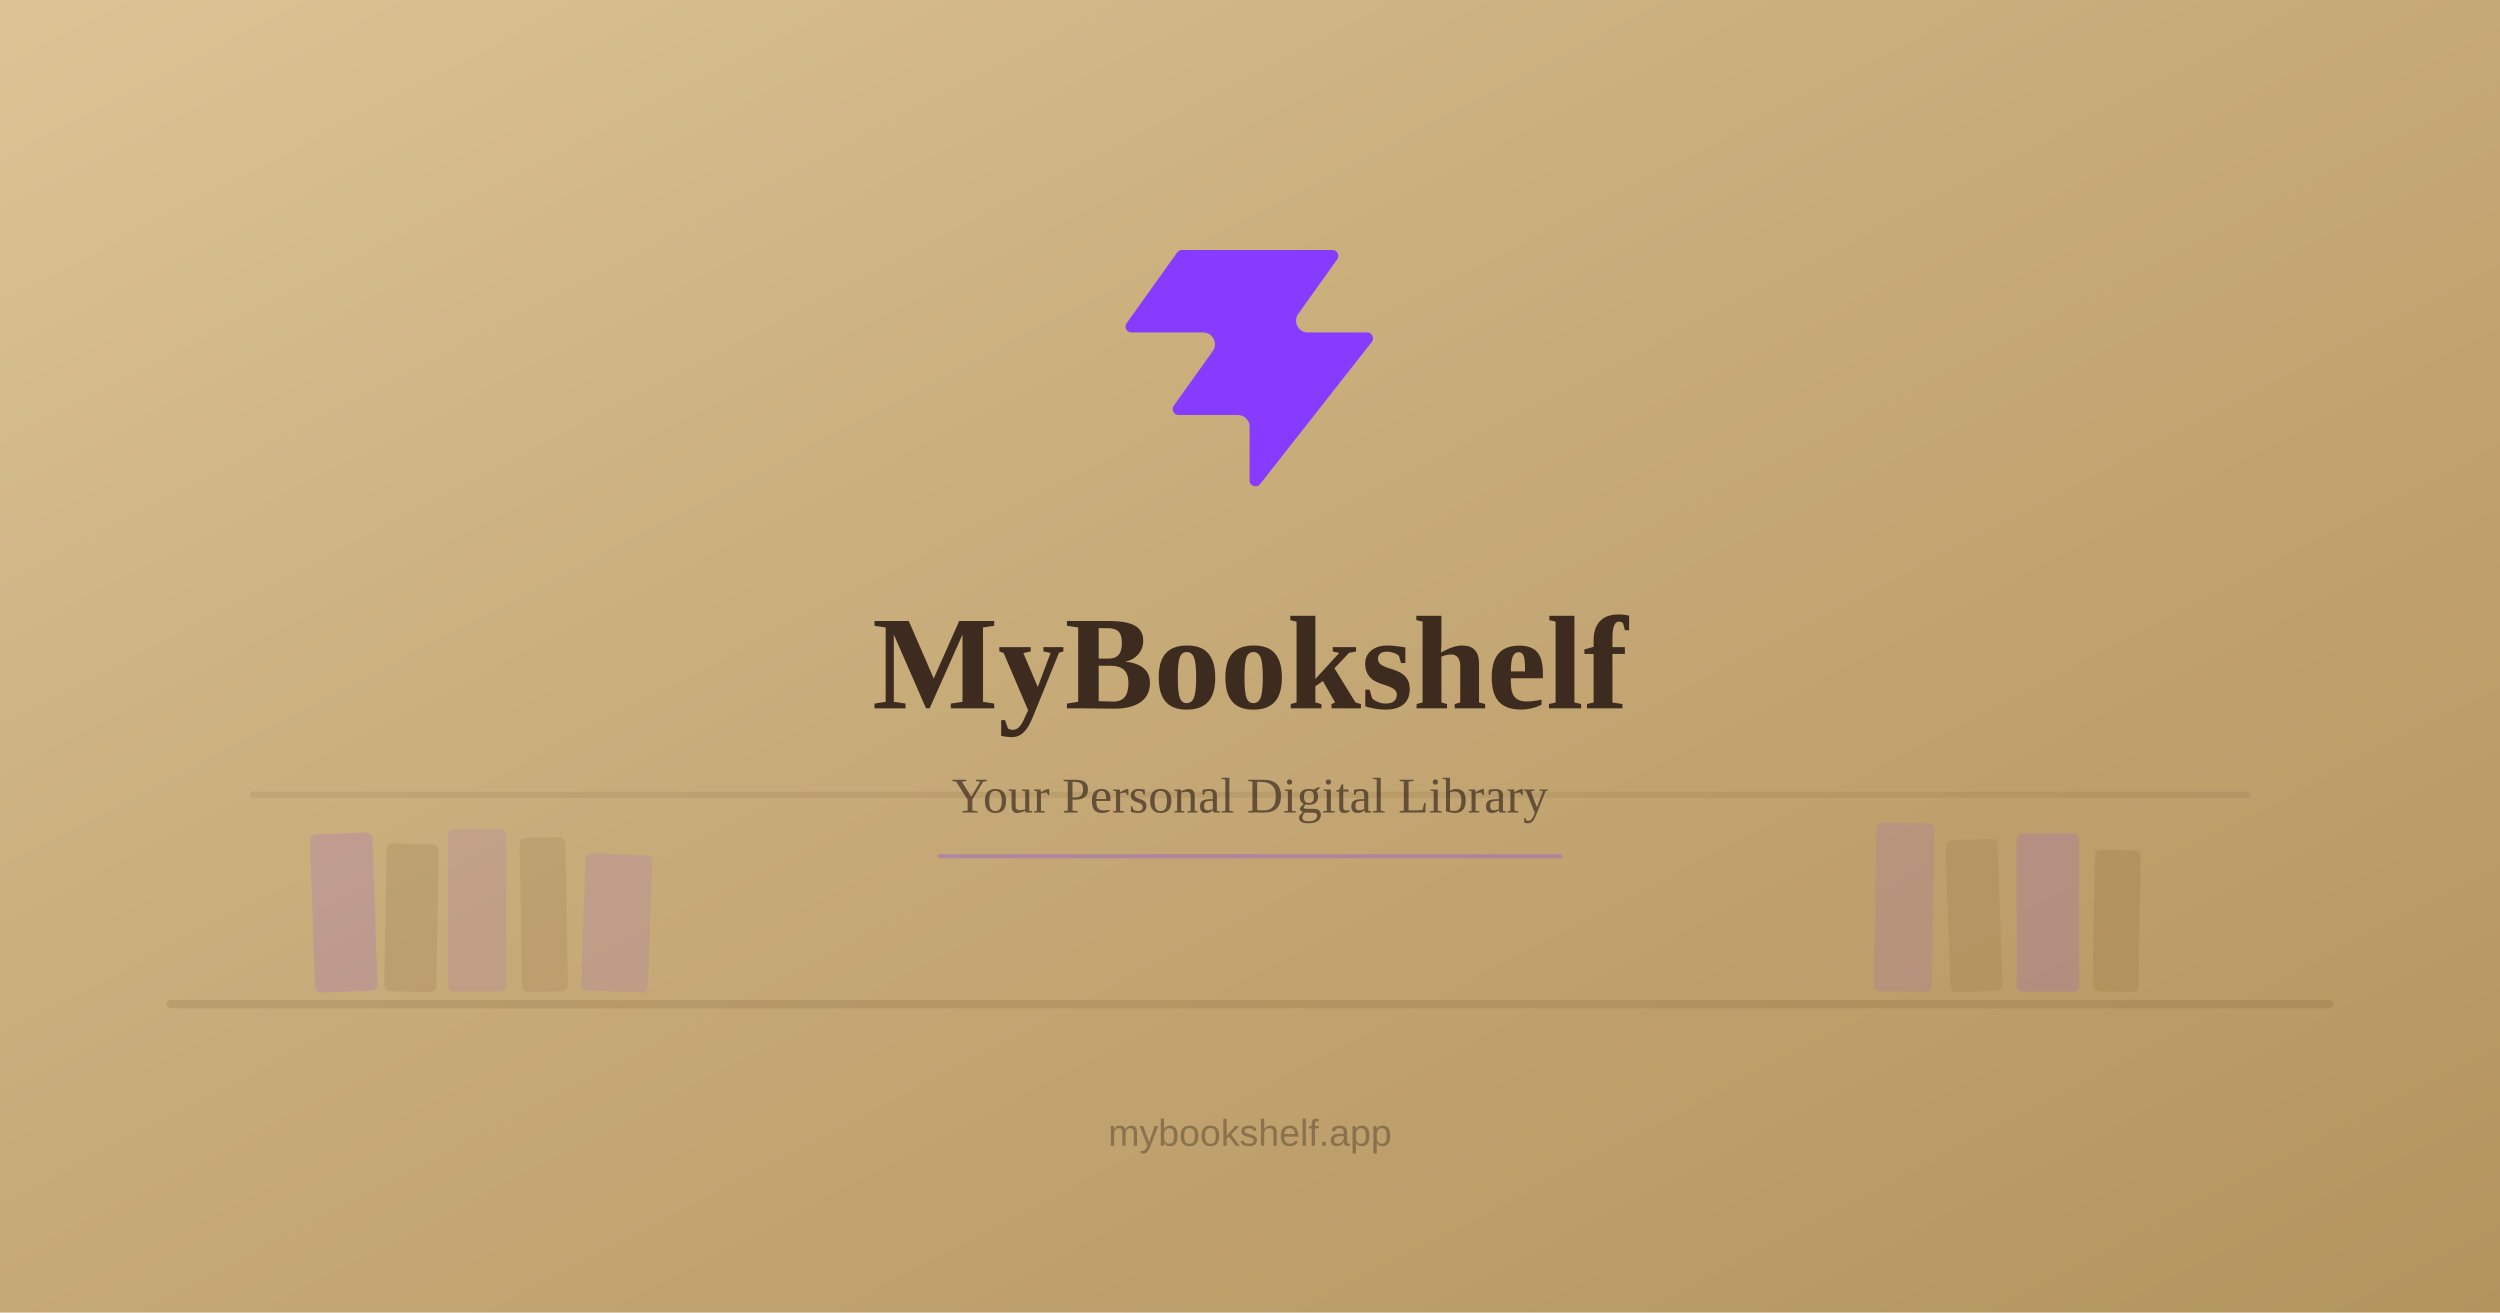
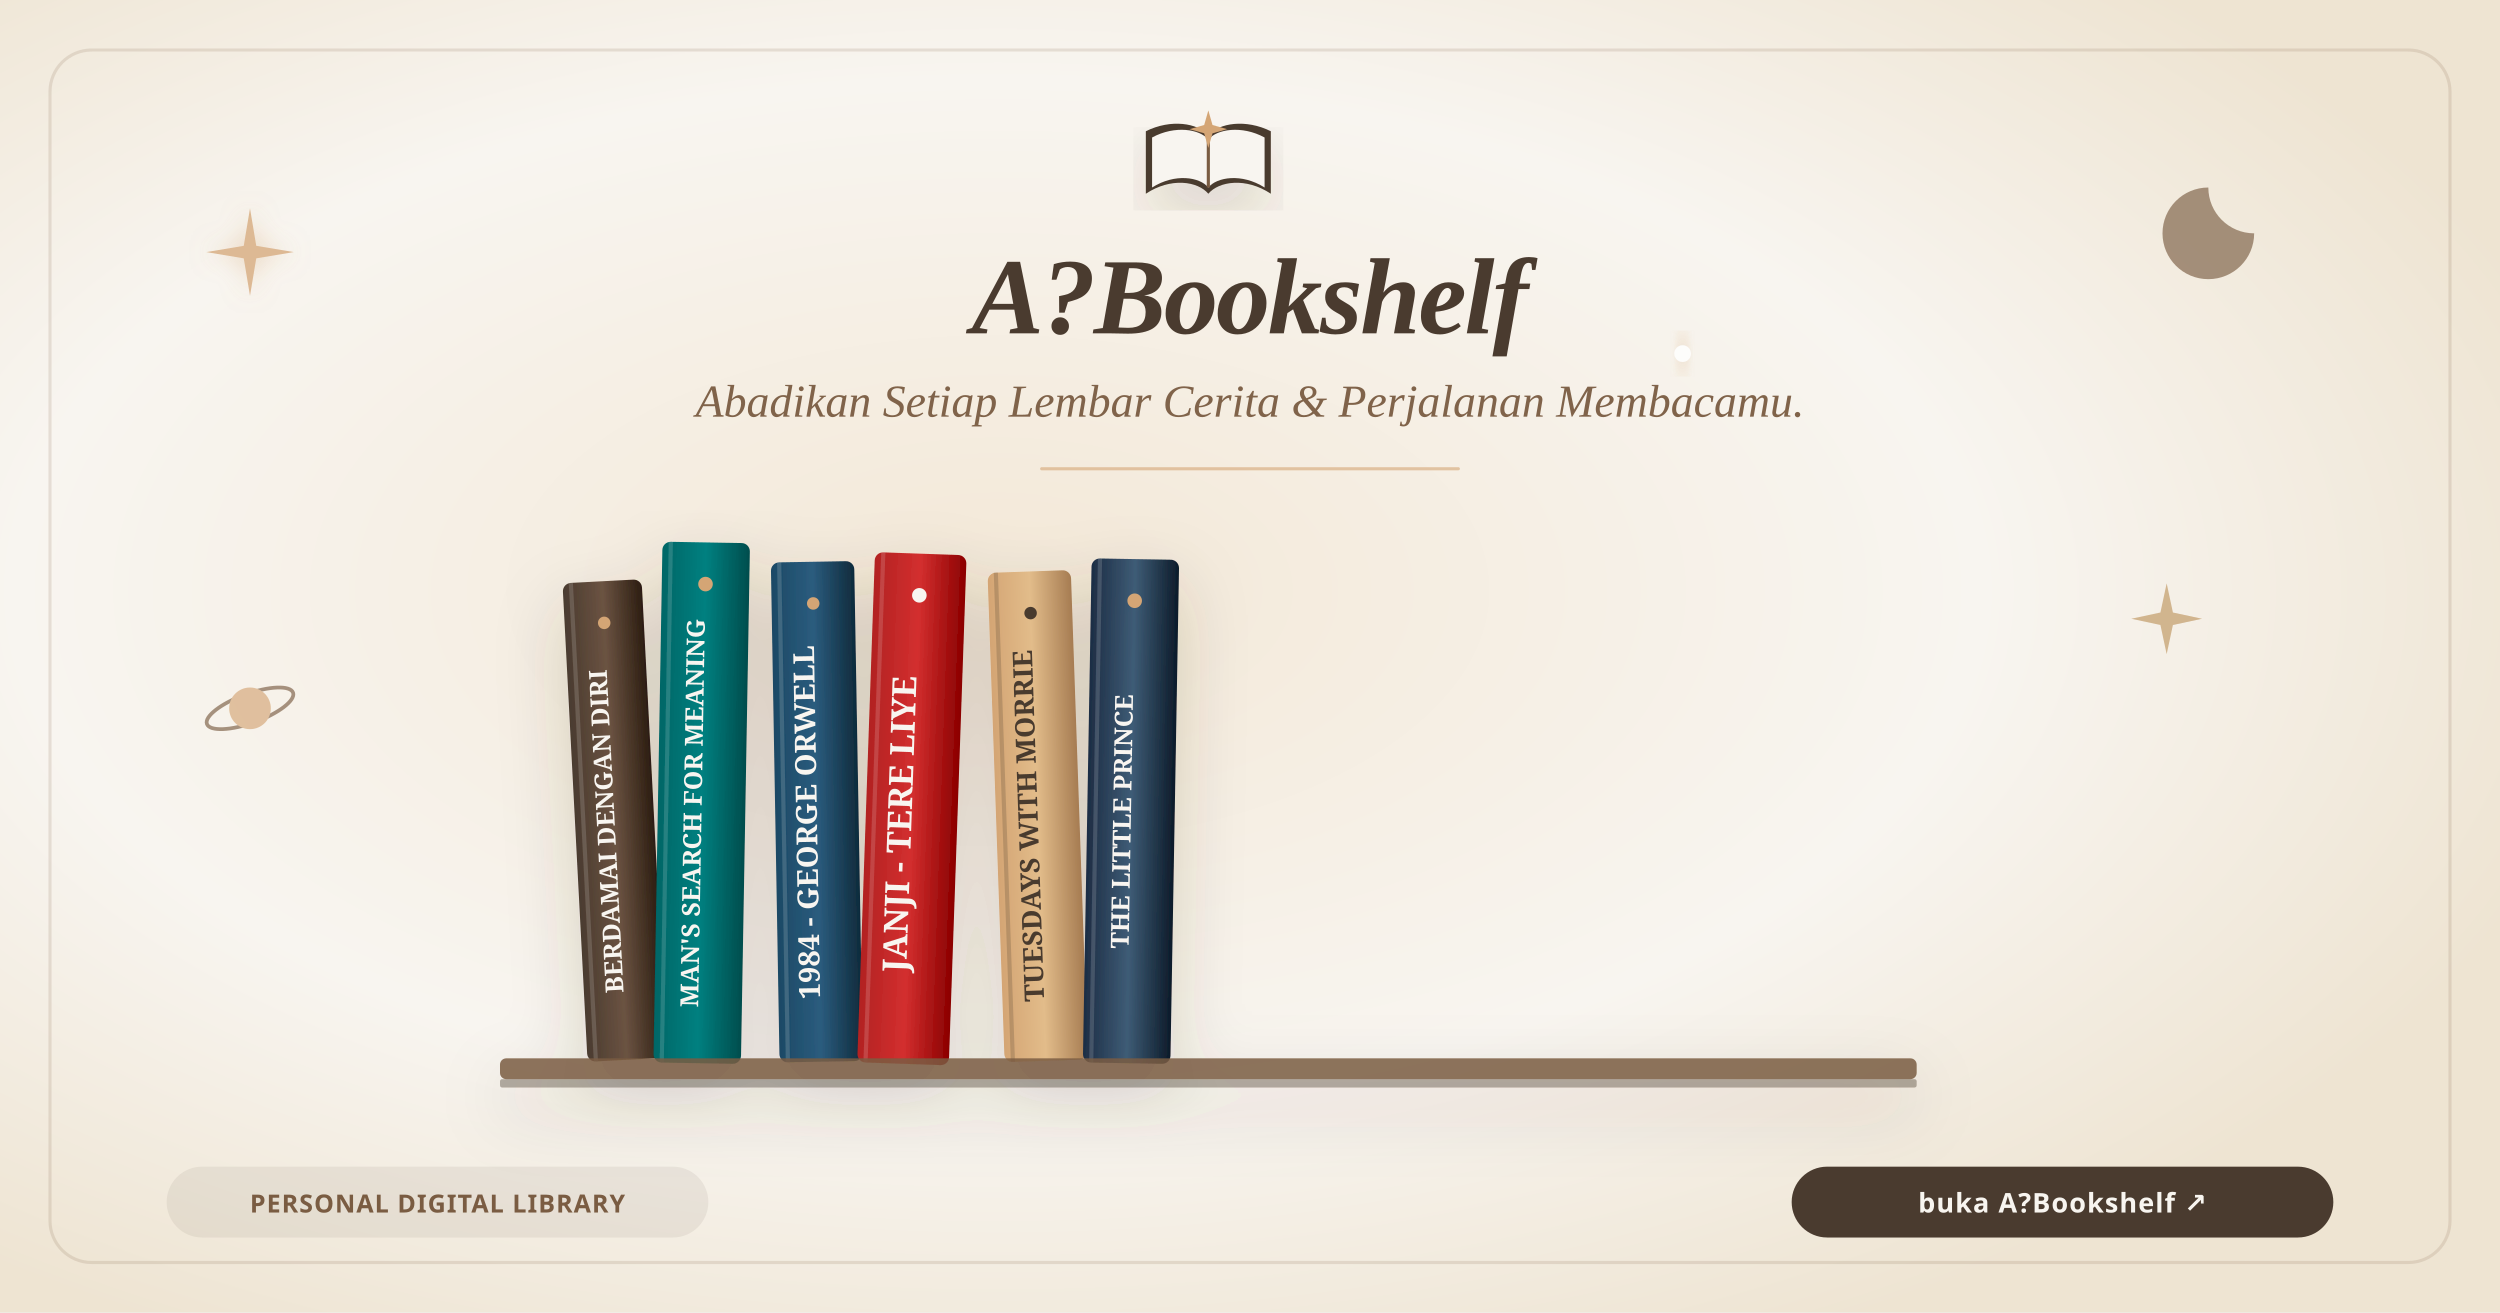
<svg xmlns="http://www.w3.org/2000/svg" width="1200" height="630" viewBox="0 0 1200 630">
  <defs>
-     <linearGradient id="bg" x1="0%" y1="0%" x2="100%" y2="100%">
-       <stop offset="0%" style="stop-color:#e2c99a" />
-       <stop offset="45%" style="stop-color:#cdb07c" />
-       <stop offset="100%" style="stop-color:#b89860" />
+     <radialGradient id="bg-glow" cx="40%" cy="45%" r="65%">
+       <stop offset="0%" stop-color="#f3e8d7" />
+       <stop offset="60%" stop-color="#f8f5f0" />
+       <stop offset="100%" stop-color="#eee4d2" />
+     </radialGradient>
+     <linearGradient id="gold-grad" x1="0%" y1="0%" x2="100%" y2="100%">
+       <stop offset="0%" stop-color="#d4a574" />
+       <stop offset="50%" stop-color="#c29b68" />
+       <stop offset="100%" stop-color="#7a5c42" />
    </linearGradient>
-     <linearGradient id="accent" x1="0%" y1="0%" x2="100%" y2="100%">
-       <stop offset="0%" style="stop-color:#863bff" />
-       <stop offset="100%" style="stop-color:#7e14ff" />
+     <linearGradient id="spine-1" x1="0%" y1="0%" x2="100%" y2="0%">
+       <stop offset="0%" stop-color="#4a3b2f" />
+       <stop offset="50%" stop-color="#6b5342" />
+       <stop offset="100%" stop-color="#2c1d11" />
    </linearGradient>
+     <linearGradient id="spine-2" x1="0%" y1="0%" x2="100%" y2="0%">
+       <stop offset="0%" stop-color="#006666" />
+       <stop offset="50%" stop-color="#008080" />
+       <stop offset="100%" stop-color="#004d4d" />
+     </linearGradient>
+     <linearGradient id="spine-3" x1="0%" y1="0%" x2="100%" y2="0%">
+       <stop offset="0%" stop-color="#1b4965" />
+       <stop offset="50%" stop-color="#2b5c7e" />
+       <stop offset="100%" stop-color="#0f2b3c" />
+     </linearGradient>
+     <linearGradient id="spine-4" x1="0%" y1="0%" x2="100%" y2="0%">
+       <stop offset="0%" stop-color="#b22222" />
+       <stop offset="50%" stop-color="#d32f2f" />
+       <stop offset="100%" stop-color="#8b0000" />
+     </linearGradient>
+     <linearGradient id="spine-5" x1="0%" y1="0%" x2="100%" y2="0%">
+       <stop offset="0%" stop-color="#d4a574" />
+       <stop offset="50%" stop-color="#e2bc8a" />
+       <stop offset="100%" stop-color="#a67c52" />
+     </linearGradient>
+     <linearGradient id="spine-6" x1="0%" y1="0%" x2="100%" y2="0%">
+       <stop offset="0%" stop-color="#1d2d44" />
+       <stop offset="50%" stop-color="#3e5c76" />
+       <stop offset="100%" stop-color="#0d1b2a" />
+     </linearGradient>
+     <filter id="shadow" x="-10%" y="-10%" width="120%" height="130%">
+       <feDropShadow dx="0" dy="12" stdDeviation="16" flood-color="#4a3b2f" flood-opacity="0.18" />
+     </filter>
+     <filter id="glow-light" x="-20%" y="-20%" width="140%" height="140%">
+       <feDropShadow dx="0" dy="0" stdDeviation="6" flood-color="#d4a574" flood-opacity="0.6" />
+     </filter>
  </defs>
-   <rect width="1200" height="630" fill="url(#bg)" />
-   <rect width="1200" height="630" fill="rgba(0,0,0,0.03)" />
-   <rect x="80" y="480" width="1040" height="4" rx="2" fill="rgba(101,67,33,0.15)" />
-   <rect x="120" y="380" width="960" height="3" rx="1.5" fill="rgba(101,67,33,0.1)" />
-   <rect x="150" y="400" width="30" height="76" rx="3" fill="rgba(134,59,255,0.15)" transform="rotate(-2 165 438)" />
-   <rect x="185" y="405" width="25" height="71" rx="3" fill="rgba(101,67,33,0.12)" transform="rotate(1 197 440)" />
-   <rect x="215" y="398" width="28" height="78" rx="3" fill="rgba(134,59,255,0.1)" />
-   <rect x="250" y="402" width="22" height="74" rx="3" fill="rgba(101,67,33,0.1)" transform="rotate(-1 261 439)" />
-   <rect x="280" y="410" width="32" height="66" rx="3" fill="rgba(134,59,255,0.12)" transform="rotate(2 296 443)" />
-   <rect x="900" y="395" width="28" height="81" rx="3" fill="rgba(134,59,255,0.12)" transform="rotate(1 914 435)" />
-   <rect x="935" y="403" width="25" height="73" rx="3" fill="rgba(101,67,33,0.1)" transform="rotate(-2 947 439)" />
-   <rect x="968" y="400" width="30" height="76" rx="3" fill="rgba(134,59,255,0.15)" />
-   <rect x="1005" y="408" width="22" height="68" rx="3" fill="rgba(101,67,33,0.12)" transform="rotate(1 1016 442)" />
-   <g transform="translate(540, 120) scale(2.5)">
-     <path fill="#863bff" d="M25.946 44.938c-.664.845-2.021.375-2.021-.698V33.937a2.26 2.26 0 0 0-2.262-2.262H10.287c-.92 0-1.456-1.04-.92-1.788l7.48-10.471c1.07-1.497 0-3.578-1.842-3.578H1.237c-.92 0-1.456-1.04-.92-1.788L10.013.474c.214-.297.556-.474.92-.474h28.894c.92 0 1.456 1.04.92 1.788l-7.48 10.471c-1.07 1.498 0 3.579 1.842 3.579h11.377c.943 0 1.473 1.088.89 1.83L25.947 44.94z" />
+   <rect width="1200" height="630" fill="url(#bg-glow)" />
+   <rect x="24" y="24" width="1152" height="582" rx="20" fill="none" stroke="#7a5c42" stroke-opacity="0.15" stroke-width="1.5" />
+   <path d="M 120 100 L 123 118 L 141 121 L 123 124 L 120 142 L 117 124 L 99 121 L 117 118 Z" fill="#d4a574" opacity="0.75" filter="url(#glow-light)" />
+   <path d="M 1060 90 A 22 22 0 0 0 1082 112 A 22 22 0 1 1 1060 90 Z" fill="#7a5c42" opacity="0.65" />
+   <path d="M 1040 280 L 1043 294 L 1057 297 L 1043 300 L 1040 314 L 1037 300 L 1023 297 L 1037 294 Z" fill="#c29b68" opacity="0.7" />
+   <g transform="translate(100, 320)" opacity="0.65">
+     <ellipse cx="20" cy="20" rx="22" ry="7" fill="none" stroke="#7a5c42" stroke-width="1.8" transform="rotate(-20 20 20)" />
+     <circle cx="20" cy="20" r="10" fill="#d4a574" />
  </g>
-   <text x="600" y="340" font-family="Georgia, 'Times New Roman', serif" font-size="64" font-weight="bold" fill="#3D2B1F" text-anchor="middle">MyBookshelf</text>
-   <text x="600" y="390" font-family="Georgia, 'Times New Roman', serif" font-size="24" fill="rgba(61,43,31,0.7)" text-anchor="middle">Your Personal Digital Library</text>
-   <rect x="450" y="410" width="300" height="2" rx="1" fill="rgba(134,59,255,0.3)" />
-   <text x="600" y="550" font-family="Arial, sans-serif" font-size="18" fill="rgba(61,43,31,0.4)" text-anchor="middle">mybookshelf.app</text>
+   <g transform="translate(680, 70) rotate(38)" opacity="0.8">
+     <line x1="0" y1="0" x2="160" y2="0" stroke="url(#gold-grad)" stroke-width="2.5" stroke-linecap="round" />
+     <circle cx="162" cy="0" r="4" fill="#ffffff" filter="url(#glow-light)" />
+   </g>
+   <g transform="translate(580, 75)" filter="url(#shadow)">
+     <path d="M -30 18 C -18 10, -5 12, 0 18 C 5 12, 18 10, 30 18 L 30 -12 C 18 -18, 5 -16, 0 -10 C -5 -16, -18 -18, -30 -12 Z" fill="#4a3b2f" />
+     <path d="M -27 15 C -16 8, -4 10, 0 15 C 4 10, 16 8, 27 15 L 27 -9 C 16 -15, 4 -13, 0 -8 C -4 -13, -16 -15, -27 -9 Z" fill="#f8f5f0" />
+     <line x1="0" y1="-8" x2="0" y2="15" stroke="#7a5c42" stroke-width="1.5" />
+     <path d="M 0 -22 L 2 -15 L 9 -13 L 2 -11 L 0 -4 L -2 -11 L -9 -13 L -2 -15 Z" fill="#d4a574" />
+   </g>
+   <text x="600" y="160" font-family="Georgia, 'Times New Roman', serif" font-size="52" font-style="italic" font-weight="bold" fill="#4a3b2f" text-anchor="middle" letter-spacing="-1">
+     A?Bookshelf
+   </text>
+   <text x="600" y="200" font-family="Georgia, 'Times New Roman', serif" font-size="22" font-style="italic" fill="#7a5c42" text-anchor="middle" opacity="0.95">
+     Abadikan Setiap Lembar Cerita &amp; Perjalanan Membacamu.
+   </text>
+   <line x1="500" y1="225" x2="700" y2="225" stroke="#d4a574" stroke-width="1.5" stroke-linecap="round" opacity="0.6" />
+   <g transform="translate(270, 260)" filter="url(#shadow)">
+     <g transform="translate(0, 20) rotate(-3)">
+       <rect x="0" y="0" width="38" height="230" rx="4" fill="url(#spine-1)" />
+       <rect x="3" y="0" width="2" height="230" fill="rgba(255,255,255,0.15)" />
+       <text x="19" y="120" font-family="Georgia, serif" font-size="12" font-weight="bold" fill="#f8f5f0" text-anchor="middle" transform="rotate(-90 19 120)">BERDAMAI DENGAN DIRI</text>
+       <circle cx="19" cy="20" r="3" fill="#d4a574" />
+     </g>
+     <g transform="translate(48, 0) rotate(1)">
+       <rect x="0" y="0" width="42" height="250" rx="4" fill="url(#spine-2)" />
+       <rect x="3" y="0" width="2" height="250" fill="rgba(255,255,255,0.15)" />
+       <text x="21" y="130" font-family="Georgia, serif" font-size="12" font-weight="bold" fill="#f8f5f0" text-anchor="middle" transform="rotate(-90 21 130)">MAN'S SEARCH FOR MEANING</text>
+       <circle cx="21" cy="20" r="3.5" fill="#d4a574" />
+     </g>
+     <g transform="translate(100, 10) rotate(-1)">
+       <rect x="0" y="0" width="40" height="240" rx="4" fill="url(#spine-3)" />
+       <rect x="3" y="0" width="2" height="240" fill="rgba(255,255,255,0.15)" />
+       <text x="20" y="125" font-family="Georgia, serif" font-size="14" font-weight="bold" fill="#f8f5f0" text-anchor="middle" transform="rotate(-90 20 125)">1984 - GEORGE ORWELL</text>
+       <circle cx="20" cy="20" r="3" fill="#d4a574" />
+     </g>
+     <g transform="translate(150, 5) rotate(2)">
+       <rect x="0" y="0" width="44" height="245" rx="4" fill="url(#spine-4)" />
+       <rect x="3" y="0" width="2" height="245" fill="rgba(255,255,255,0.15)" />
+       <text x="22" y="130" font-family="Georgia, serif" font-size="16" font-weight="bold" fill="#f8f5f0" text-anchor="middle" transform="rotate(-90 22 130)">JANJI - TERE LIYE</text>
+       <circle cx="22" cy="20" r="3.5" fill="#f8f5f0" />
+     </g>
+     <g transform="translate(204, 15) rotate(-2)">
+       <rect x="0" y="0" width="40" height="235" rx="4" fill="url(#spine-5)" />
+       <rect x="3" y="0" width="2" height="235" fill="rgba(0,0,0,0.15)" />
+       <text x="20" y="122" font-family="Georgia, serif" font-size="13" font-weight="bold" fill="#4a3b2f" text-anchor="middle" transform="rotate(-90 20 122)">TUESDAYS WITH MORRIE</text>
+       <circle cx="20" cy="20" r="3" fill="#4a3b2f" />
+     </g>
+     <g transform="translate(254, 8) rotate(1)">
+       <rect x="0" y="0" width="42" height="242" rx="4" fill="url(#spine-6)" />
+       <rect x="3" y="0" width="2" height="242" fill="rgba(255,255,255,0.15)" />
+       <text x="21" y="126" font-family="Georgia, serif" font-size="12" font-weight="bold" fill="#f8f5f0" text-anchor="middle" transform="rotate(-90 21 126)">THE LITTLE PRINCE</text>
+       <circle cx="21" cy="20" r="3.5" fill="#d4a574" />
+     </g>
+     <rect x="-30" y="248" width="680" height="10" rx="3" fill="#7a5c42" opacity="0.85" />
+     <rect x="-30" y="258" width="680" height="4" rx="1" fill="#4a3b2f" opacity="0.4" />
+   </g>
+   <g transform="translate(80, 560)">
+     <rect x="0" y="0" width="260" height="34" rx="17" fill="#4a3b2f" opacity="0.08" />
+     <text x="130" y="22" font-family="sans-serif" font-size="12" font-weight="bold" fill="#7a5c42" text-anchor="middle" letter-spacing="0.5">
+       PERSONAL DIGITAL LIBRARY
+     </text>
+   </g>
+   <g transform="translate(860, 560)">
+     <rect x="0" y="0" width="260" height="34" rx="17" fill="#4a3b2f" />
+     <text x="130" y="22" font-family="sans-serif" font-size="13" font-weight="bold" fill="#f8f5f0" text-anchor="middle" letter-spacing="0.5">
+       buka A?Bookshelf ↗
+     </text>
+   </g>
</svg>
